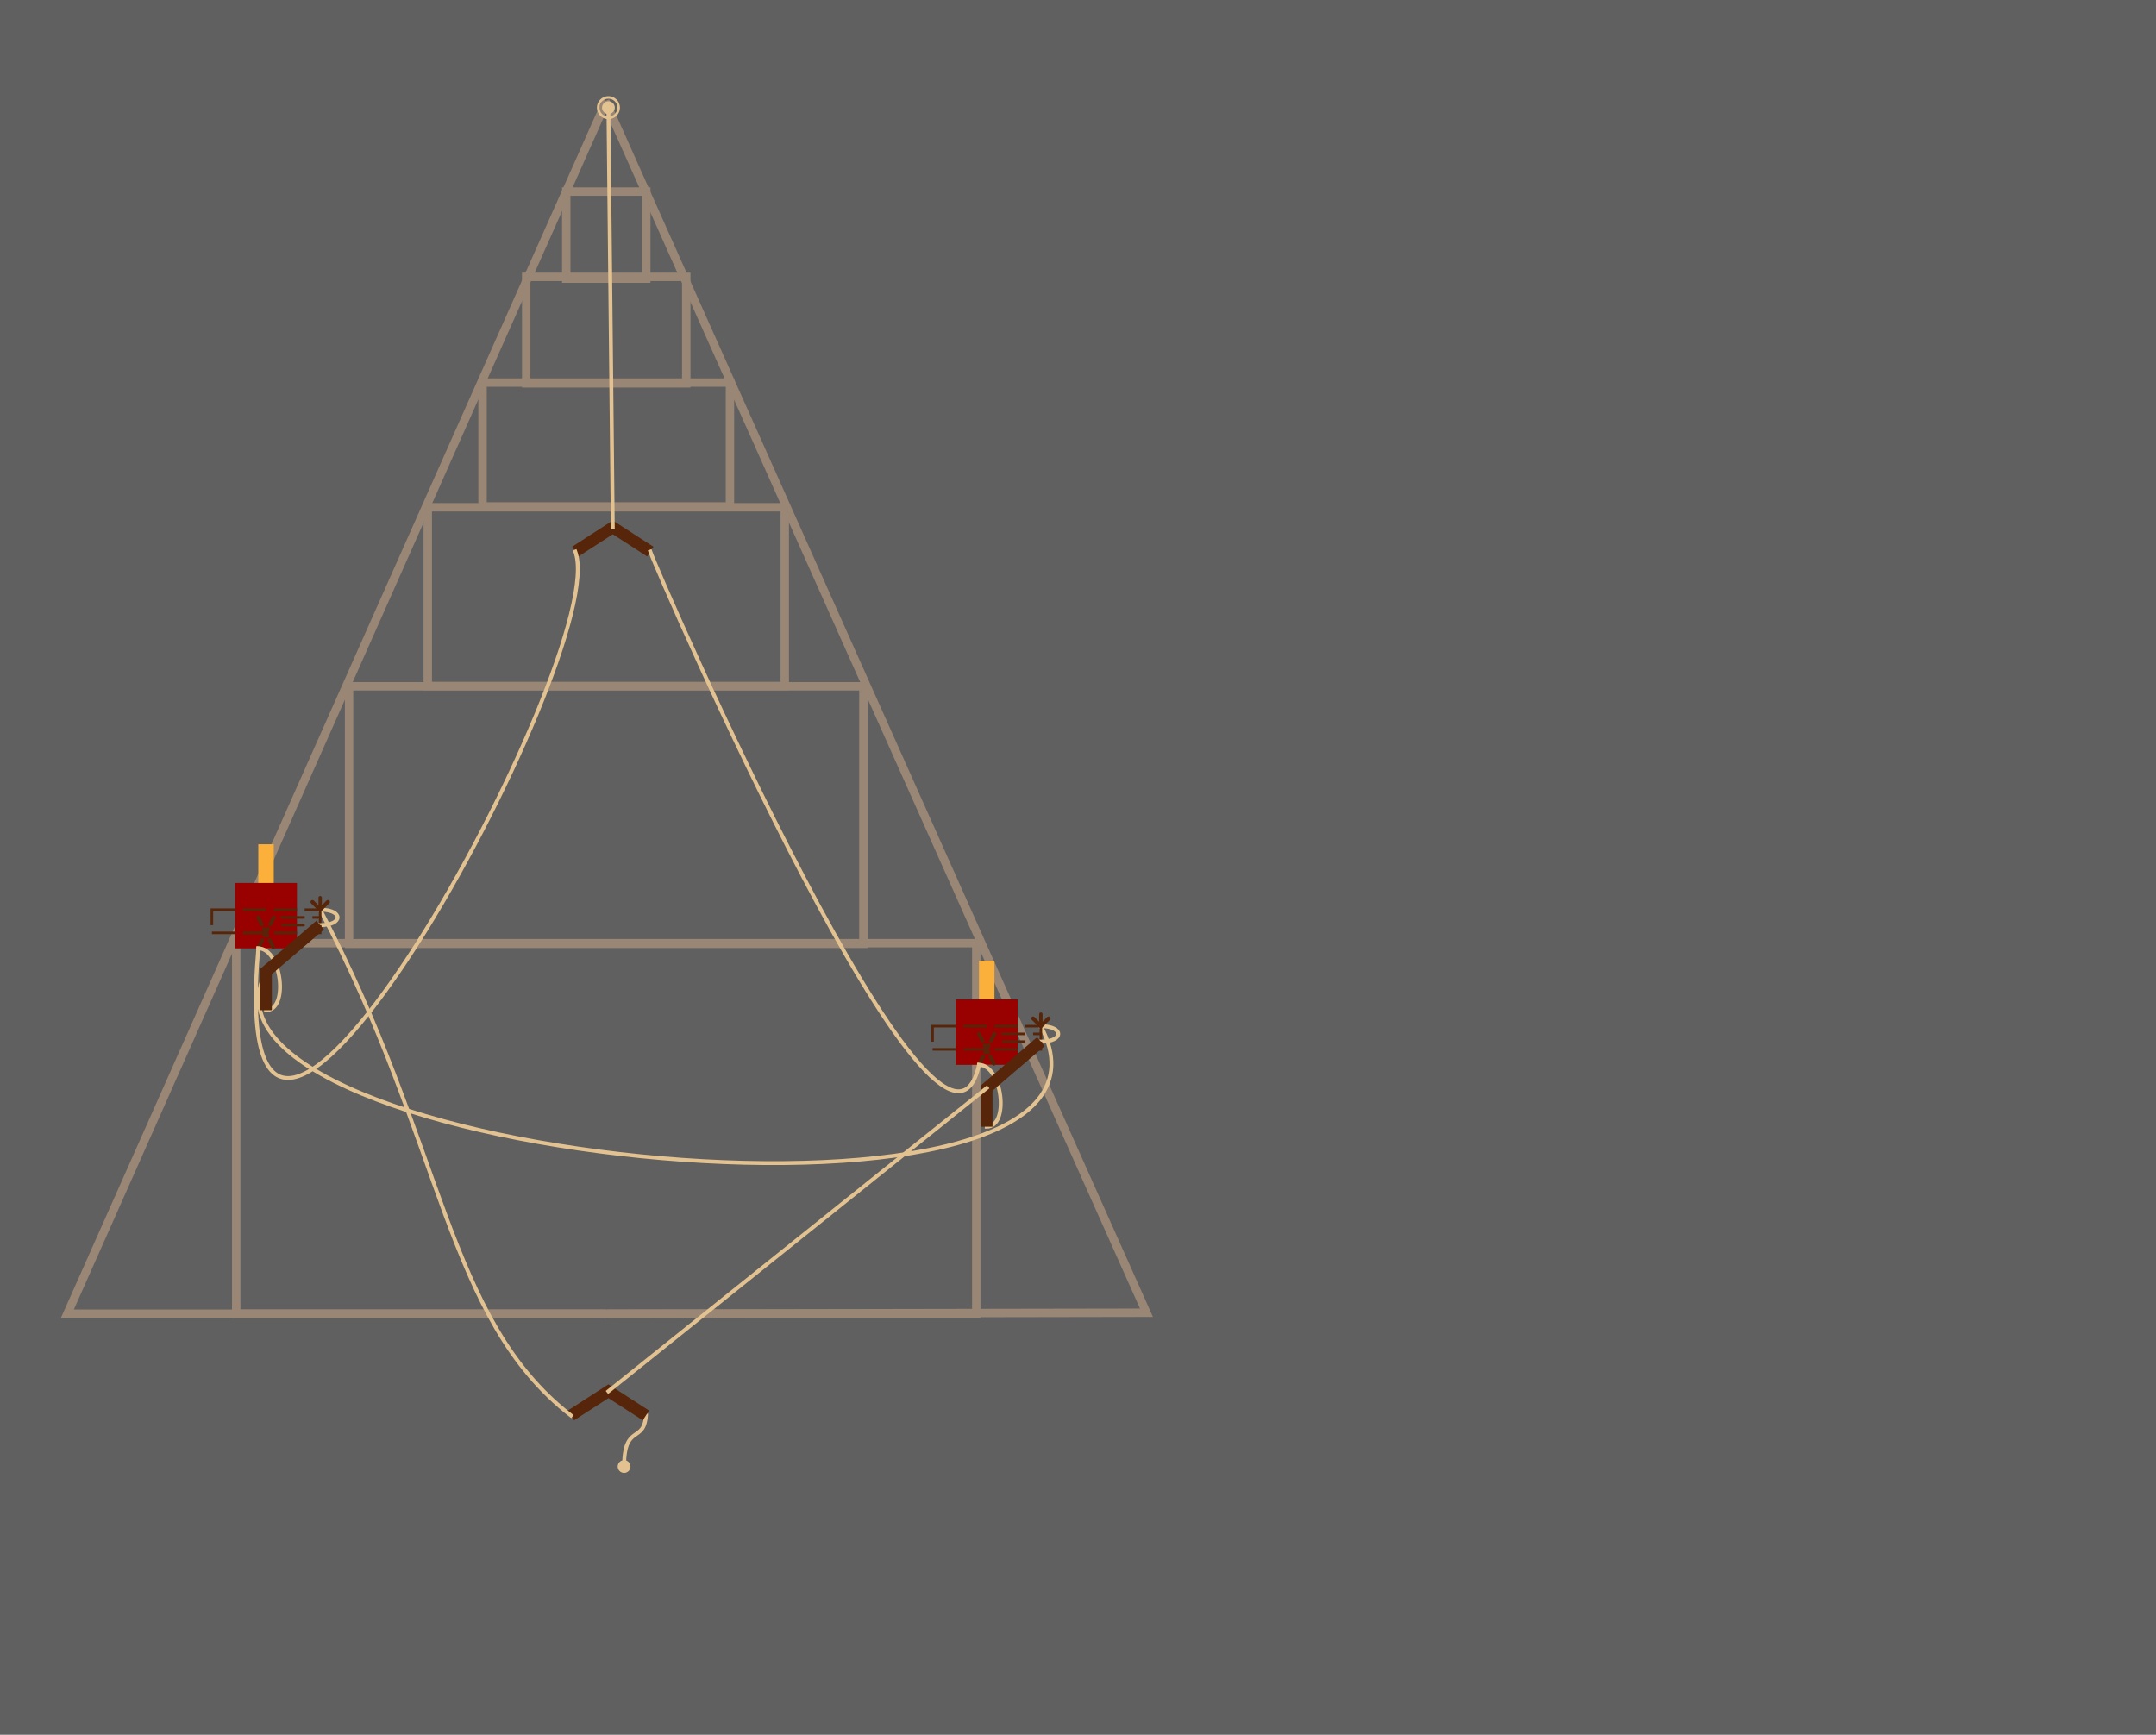
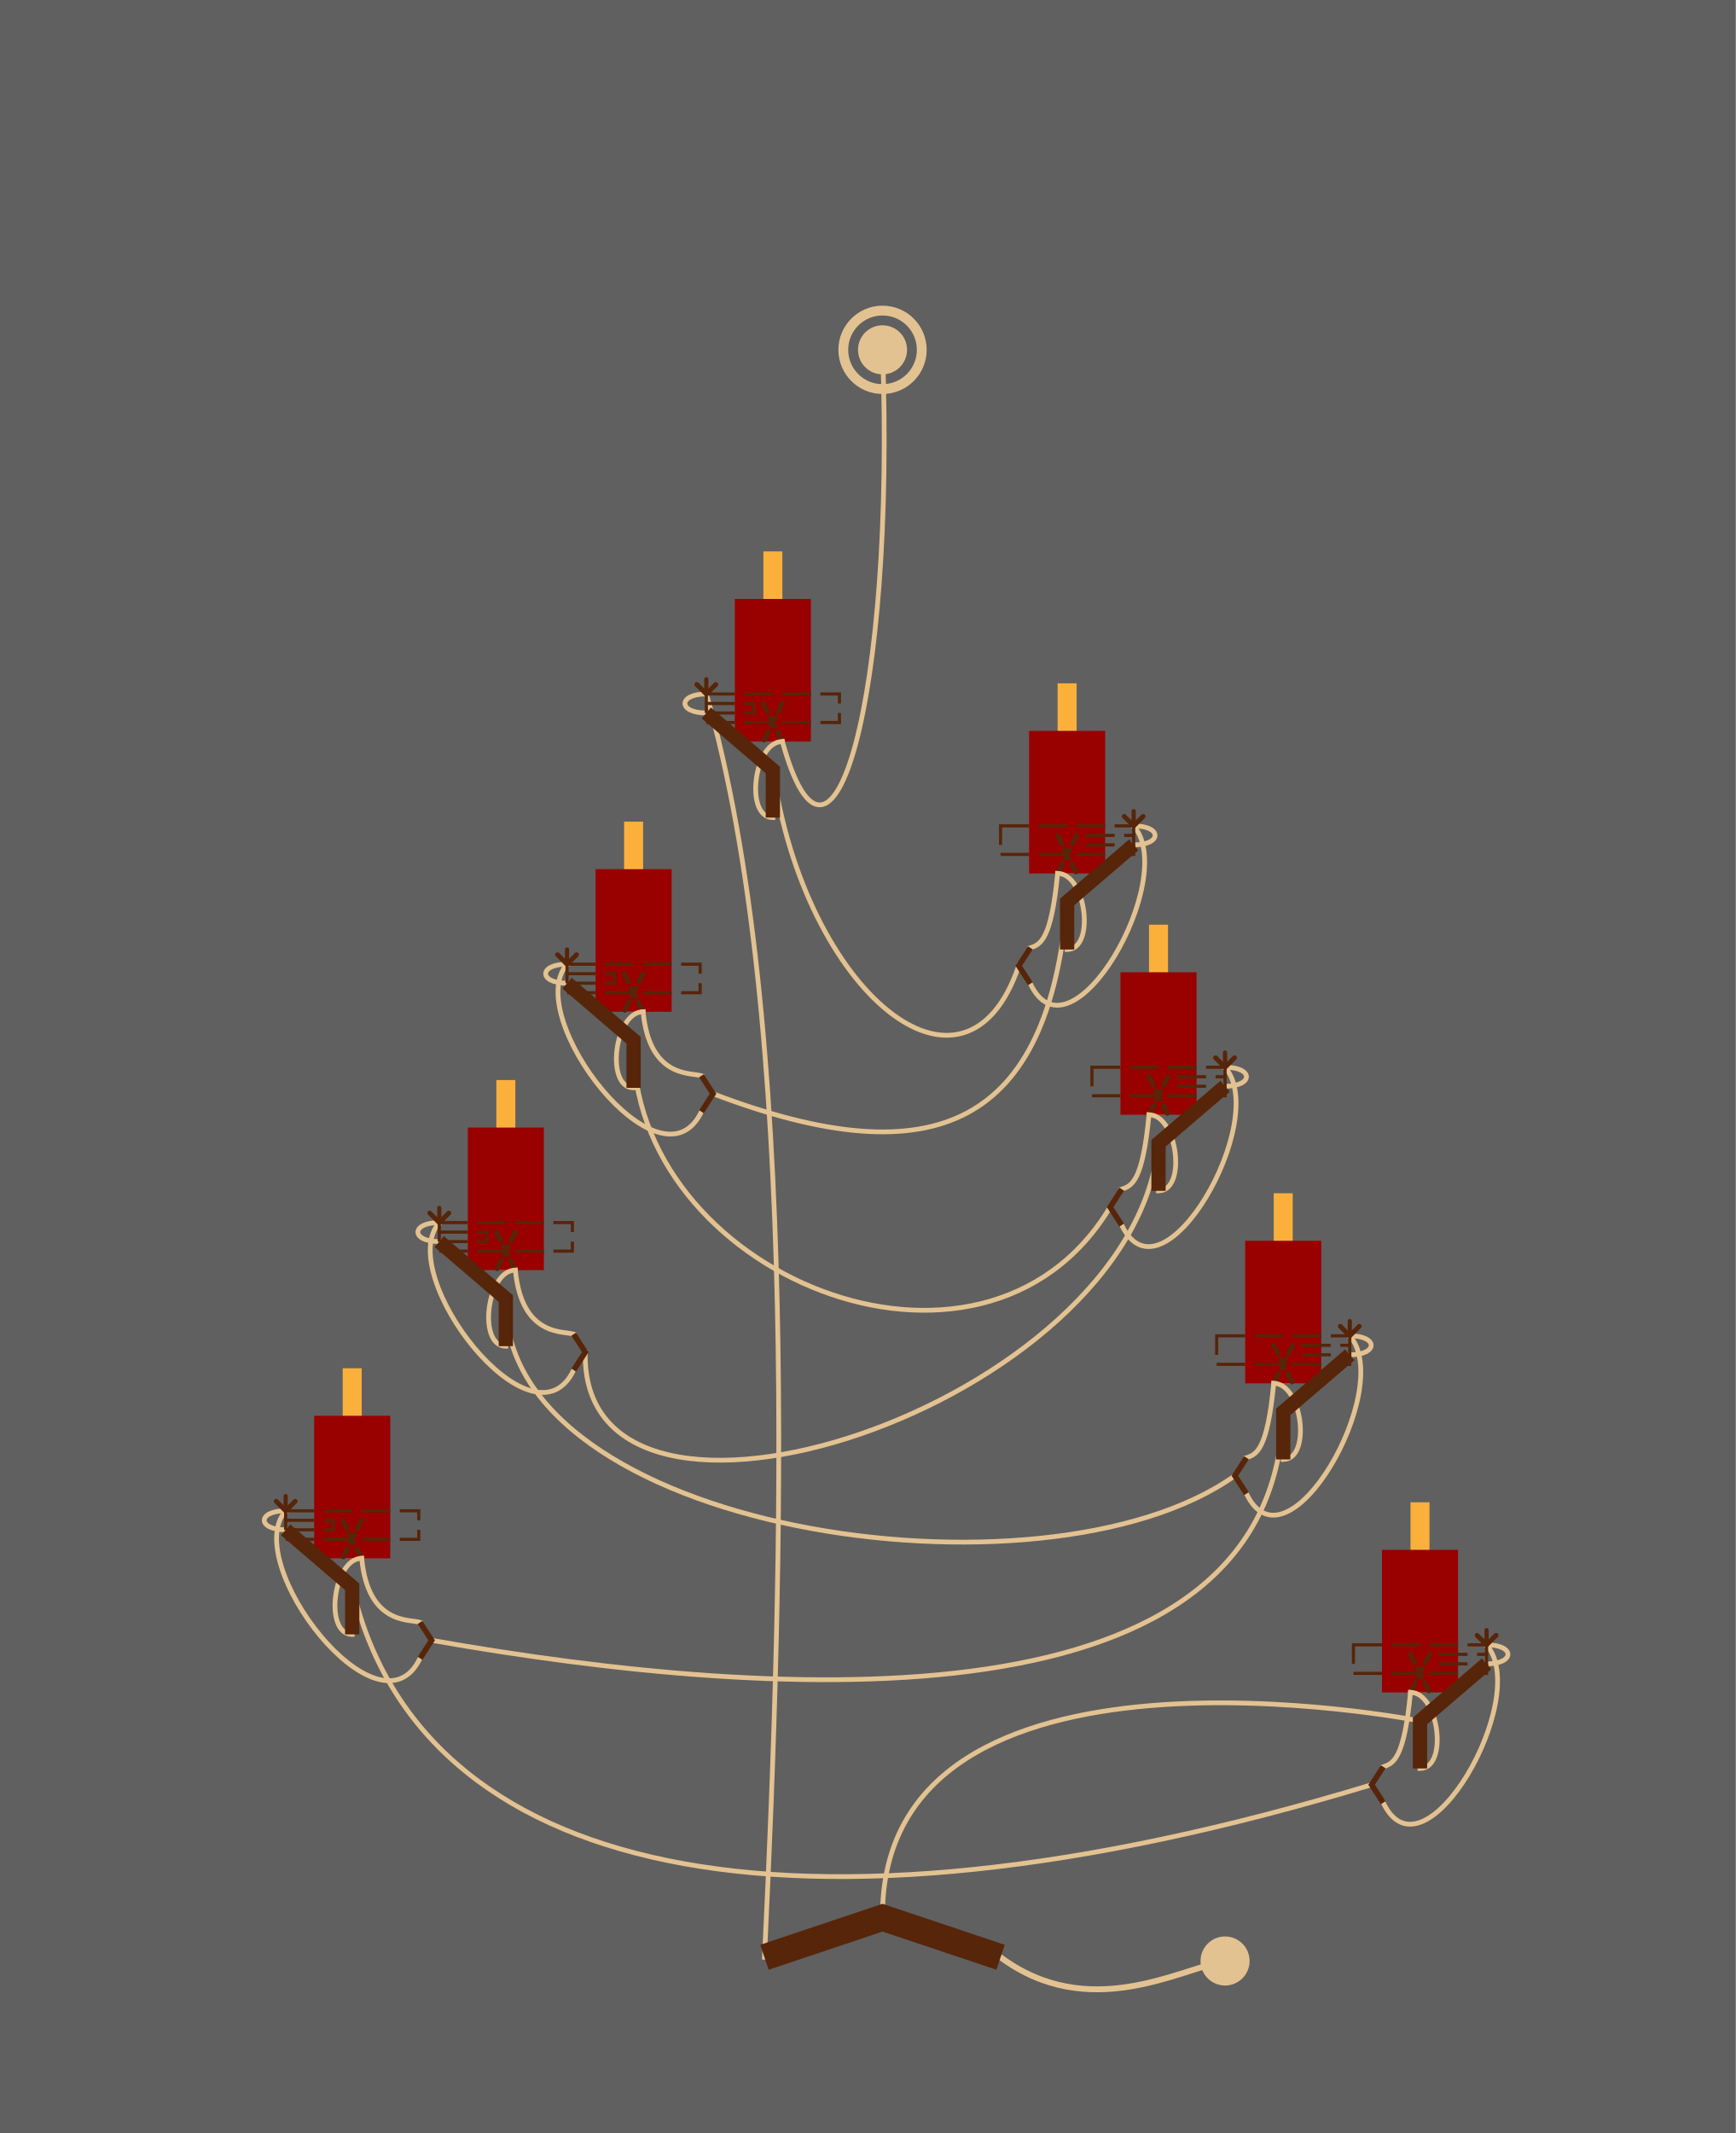
- <svg xmlns="http://www.w3.org/2000/svg" version="1.1" x="0px" y="0px" width="256px" height="206px" viewBox="0 0 256 206" enable-background="new 0 0 256 206" xml:space="preserve">
+ <svg xmlns="http://www.w3.org/2000/svg" version="1.1" x="0px" y="0px" width="167.667px" height="206px" viewBox="0 0 167.667 206" enable-background="new 0 0 167.667 206" xml:space="preserve">
  <g id="Background">
-     <rect fill="#606060" width="256" height="206" />
+     <rect fill="#606060" width="167.667" height="206" />
  </g>
-   <g id="Ebene_5">
-     <polyline fill="none" stroke="#998675" stroke-miterlimit="10" points="72,12 8,156 72,156  " />
-     <polyline fill="none" stroke="#998675" stroke-miterlimit="10" points="71.872,12 136.128,155.886 72.128,156  " />
-     <rect x="28.047" y="112" fill="none" stroke="#998675" stroke-miterlimit="10" width="87.875" height="44" />
-     <rect x="41.449" y="81.497" fill="none" stroke="#998675" stroke-miterlimit="10" width="61.071" height="30.579" />
-     <rect x="50.791" y="60.238" fill="none" stroke="#998675" stroke-miterlimit="10" width="42.389" height="21.225" />
-     <rect x="57.297" y="45.43" fill="none" stroke="#998675" stroke-miterlimit="10" width="29.376" height="14.709" />
-     <rect x="62.483" y="32.875" fill="none" stroke="#998675" stroke-miterlimit="10" width="19.003" height="12.647" />
-     <rect x="67.235" y="22.75" fill="none" stroke="#998675" stroke-miterlimit="10" width="9.5" height="10.337" />
+   <g id="Ebene_5" display="none">
+     <polyline display="inline" fill="none" stroke="#998675" stroke-miterlimit="10" points="72,12 8,156 72,156  " />
+     <polyline display="inline" fill="none" stroke="#998675" stroke-miterlimit="10" points="71.872,12 136.128,155.886 72.128,156     " />
+     <rect x="28.047" y="112" display="inline" fill="none" stroke="#998675" stroke-miterlimit="10" width="87.875" height="44" />
+     <rect x="41.449" y="81.497" display="inline" fill="none" stroke="#998675" stroke-miterlimit="10" width="61.071" height="30.579" />
+     <rect x="50.791" y="60.238" display="inline" fill="none" stroke="#998675" stroke-miterlimit="10" width="42.389" height="21.225" />
+     <rect x="57.297" y="45.43" display="inline" fill="none" stroke="#998675" stroke-miterlimit="10" width="29.376" height="14.709" />
+     <rect x="62.483" y="32.875" display="inline" fill="none" stroke="#998675" stroke-miterlimit="10" width="19.003" height="12.647" />
+     <rect x="67.235" y="22.75" display="inline" fill="none" stroke="#998675" stroke-miterlimit="10" width="9.5" height="10.337" />
  </g>
  <g id="clip8">
    <g id="D">
-       <rect x="116.243" y="114.088" fill="#FBB03B" width="1.836" height="12.358" />
-       <rect x="113.488" y="118.68" fill="#990000" width="7.347" height="7.767" />
-       <line fill="none" stroke="#572509" stroke-width="0.456" stroke-linecap="round" stroke-linejoin="round" stroke-miterlimit="10" stroke-dasharray="0.913,0.609" x1="116.243" y1="122.773" x2="118.079" y2="126.446" />
-       <line fill="none" stroke="#572509" stroke-width="0.456" stroke-linecap="round" stroke-linejoin="round" stroke-miterlimit="10" stroke-dasharray="0.913,0.609" x1="118.079" y1="122.773" x2="116.243" y2="126.446" />
-       <rect x="30.669" y="100.255" fill="#FBB03B" width="1.836" height="12.358" />
-       <rect x="27.914" y="104.847" fill="#990000" width="7.347" height="7.767" />
-       <line fill="none" stroke="#572509" stroke-width="0.456" stroke-linecap="round" stroke-linejoin="round" stroke-miterlimit="10" stroke-dasharray="0.913,0.609" x1="30.669" y1="108.94" x2="32.505" y2="112.613" />
-       <line fill="none" stroke="#572509" stroke-width="0.456" stroke-linecap="round" stroke-linejoin="round" stroke-miterlimit="10" stroke-dasharray="0.913,0.609" x1="32.505" y1="108.94" x2="30.669" y2="112.613" />
+       <rect x="136.243" y="145.088" fill="#FBB03B" width="1.836" height="18.358" />
+       <rect x="133.488" y="149.68" fill="#990000" width="7.347" height="13.767" />
+       <line fill="none" stroke="#572509" stroke-width="0.456" stroke-linecap="round" stroke-linejoin="round" stroke-miterlimit="10" stroke-dasharray="0.913,0.609" x1="136.243" y1="159.773" x2="138.079" y2="163.446" />
+       <line fill="none" stroke="#572509" stroke-width="0.456" stroke-linecap="round" stroke-linejoin="round" stroke-miterlimit="10" stroke-dasharray="0.913,0.609" x1="138.079" y1="159.773" x2="136.243" y2="163.446" />
+       <rect x="123.031" y="115.241" fill="#FBB03B" width="1.836" height="18.358" />
+       <rect x="120.276" y="119.833" fill="#990000" width="7.347" height="13.767" />
+       <line fill="none" stroke="#572509" stroke-width="0.456" stroke-linecap="round" stroke-linejoin="round" stroke-miterlimit="10" stroke-dasharray="0.913,0.609" x1="123.031" y1="129.927" x2="124.867" y2="133.6" />
+       <line fill="none" stroke="#572509" stroke-width="0.456" stroke-linecap="round" stroke-linejoin="round" stroke-miterlimit="10" stroke-dasharray="0.913,0.609" x1="124.867" y1="129.927" x2="123.031" y2="133.6" />
+       <rect x="33.103" y="132.142" fill="#FBB03B" width="1.836" height="18.358" />
+       <rect x="30.347" y="136.733" fill="#990000" width="7.347" height="13.767" />
+       <line fill="none" stroke="#572509" stroke-width="0.456" stroke-linecap="round" stroke-linejoin="round" stroke-miterlimit="10" stroke-dasharray="0.913,0.609" x1="34.938" y1="146.827" x2="33.103" y2="150.5" />
+       <line fill="none" stroke="#572509" stroke-width="0.456" stroke-linecap="round" stroke-linejoin="round" stroke-miterlimit="10" stroke-dasharray="0.913,0.609" x1="33.103" y1="146.827" x2="34.938" y2="150.5" />
+       <rect x="47.942" y="104.307" fill="#FBB03B" width="1.836" height="18.358" />
+       <rect x="45.186" y="108.898" fill="#990000" width="7.347" height="13.767" />
+       <line fill="none" stroke="#572509" stroke-width="0.456" stroke-linecap="round" stroke-linejoin="round" stroke-miterlimit="10" stroke-dasharray="0.913,0.609" x1="49.778" y1="118.992" x2="47.942" y2="122.665" />
+       <line fill="none" stroke="#572509" stroke-width="0.456" stroke-linecap="round" stroke-linejoin="round" stroke-miterlimit="10" stroke-dasharray="0.913,0.609" x1="47.942" y1="118.992" x2="49.778" y2="122.665" />
+       <rect x="60.283" y="79.352" fill="#FBB03B" width="1.836" height="18.359" />
+       <rect x="57.527" y="83.943" fill="#990000" width="7.347" height="13.768" />
+       <line fill="none" stroke="#572509" stroke-width="0.456" stroke-linecap="round" stroke-linejoin="round" stroke-miterlimit="10" stroke-dasharray="0.913,0.609" x1="62.119" y1="94.037" x2="60.283" y2="97.711" />
+       <line fill="none" stroke="#572509" stroke-width="0.456" stroke-linecap="round" stroke-linejoin="round" stroke-miterlimit="10" stroke-dasharray="0.913,0.609" x1="60.283" y1="94.037" x2="62.119" y2="97.711" />
+       <rect x="102.157" y="65.994" fill="#FBB03B" width="1.836" height="18.357" />
+       <rect x="99.402" y="70.586" fill="#990000" width="7.347" height="13.766" />
+       <line fill="none" stroke="#572509" stroke-width="0.456" stroke-linecap="round" stroke-linejoin="round" stroke-miterlimit="10" stroke-dasharray="0.913,0.609" x1="102.157" y1="80.68" x2="103.993" y2="84.352" />
+       <line fill="none" stroke="#572509" stroke-width="0.456" stroke-linecap="round" stroke-linejoin="round" stroke-miterlimit="10" stroke-dasharray="0.913,0.609" x1="103.993" y1="80.68" x2="102.157" y2="84.352" />
+       <rect x="110.984" y="89.305" fill="#FBB03B" width="1.836" height="18.358" />
+       <rect x="108.229" y="93.896" fill="#990000" width="7.347" height="13.767" />
+       <line fill="none" stroke="#572509" stroke-width="0.456" stroke-linecap="round" stroke-linejoin="round" stroke-miterlimit="10" stroke-dasharray="0.913,0.609" x1="110.984" y1="103.99" x2="112.82" y2="107.663" />
+       <line fill="none" stroke="#572509" stroke-width="0.456" stroke-linecap="round" stroke-linejoin="round" stroke-miterlimit="10" stroke-dasharray="0.913,0.609" x1="112.82" y1="103.99" x2="110.984" y2="107.663" />
+       <rect x="73.735" y="53.255" fill="#FBB03B" width="1.836" height="18.358" />
+       <rect x="70.979" y="57.847" fill="#990000" width="7.347" height="13.767" />
+       <line fill="none" stroke="#572509" stroke-width="0.456" stroke-linecap="round" stroke-linejoin="round" stroke-miterlimit="10" stroke-dasharray="0.913,0.609" x1="75.571" y1="67.94" x2="73.735" y2="71.613" />
+       <line fill="none" stroke="#572509" stroke-width="0.456" stroke-linecap="round" stroke-linejoin="round" stroke-miterlimit="10" stroke-dasharray="0.913,0.609" x1="73.735" y1="67.94" x2="75.571" y2="71.613" />
    </g>
    <g id="I">
-       <circle fill="#E3C291" stroke="#E3C291" stroke-width="0.304" stroke-linecap="square" stroke-miterlimit="10" cx="72.243" cy="12.783" r="0.608" />
-       <circle fill="none" stroke="#E3C291" stroke-width="0.304" stroke-linecap="square" stroke-miterlimit="10" cx="72.243" cy="12.783" r="1.217" />
-       <circle fill="#E3C291" stroke="#E3C291" stroke-width="0.304" stroke-linecap="square" stroke-miterlimit="10" cx="74.104" cy="174.145" r="0.608" />
-       <rect x="118.998" y="122.773" fill="none" stroke="#572509" stroke-width="0.304" stroke-miterlimit="10" stroke-dasharray="2.755,0.918" width="4.592" height="0.918" />
-       <path fill="none" stroke="#E3C291" stroke-width="0.459" stroke-linecap="square" stroke-miterlimit="10" d="M123.59,123.691    c2.755,0,2.755-1.836,0-1.836" />
-       <path fill="none" stroke="#E3C291" stroke-width="0.459" stroke-linecap="square" stroke-miterlimit="10" d="M123.59,121.855    c14.66,27.77-104.09,16.197-92.002-6.487" />
-       <path fill="none" stroke="#E3C291" stroke-width="0.459" stroke-linecap="square" stroke-miterlimit="10" d="M116.243,126.446    c2.755,0,3.674,7.348,0.919,7.348" />
-       <path fill="none" stroke="#E3C291" stroke-width="0.459" stroke-linecap="square" stroke-miterlimit="10" d="M74.104,174.145    c0-5.131,2.358-2.7,2.593-6.062" />
-       <line fill="none" stroke="#572509" stroke-width="0.404" stroke-linecap="round" stroke-linejoin="round" stroke-miterlimit="10" x1="123.59" y1="120.433" x2="123.59" y2="121.855" />
-       <polyline fill="none" stroke="#572509" stroke-width="0.459" stroke-linecap="round" stroke-linejoin="round" stroke-miterlimit="10" points="    122.671,120.937 123.59,121.855 124.508,120.937   " />
-       <polyline fill="none" stroke="#572509" stroke-width="1.377" stroke-miterlimit="10" points="123.59,123.691 117.162,129.201     117.162,133.794   " />
-       <polyline fill="none" stroke="#572509" stroke-width="1.377" stroke-miterlimit="10" points="67.79,168.083 72.243,165.206     76.697,168.083   " />
-       <polyline fill="none" stroke="#572509" stroke-width="1.377" stroke-miterlimit="10" points="68.308,65.5 72.761,62.623     77.215,65.5   " />
-       <rect x="110.732" y="121.855" fill="none" stroke="#572509" stroke-width="0.304" stroke-miterlimit="10" stroke-dasharray="2.755,0.918" width="12.857" height="2.755" />
-       <line fill="none" stroke="#E3C291" stroke-width="0.459" stroke-linecap="square" stroke-miterlimit="10" x1="72.243" y1="165.206" x2="117.162" y2="129.201" />
-       <path fill="none" stroke="#E3C291" stroke-width="0.459" stroke-linecap="square" stroke-miterlimit="10" d="M77.215,65.5    c0.833,2.503,34.771,80.5,39.028,60.946" />
-       <rect x="33.424" y="108.94" fill="none" stroke="#572509" stroke-width="0.304" stroke-miterlimit="10" stroke-dasharray="2.755,0.918" width="4.592" height="0.918" />
-       <path fill="none" stroke="#E3C291" stroke-width="0.459" stroke-linecap="square" stroke-miterlimit="10" d="M38.016,109.858    c2.755,0,2.755-1.836,0-1.836" />
-       <path fill="none" stroke="#E3C291" stroke-width="0.459" stroke-linecap="square" stroke-miterlimit="10" d="M38.016,108.022    c14.66,27.77,14.941,48.561,29.774,60.061" />
-       <path fill="none" stroke="#E3C291" stroke-width="0.459" stroke-linecap="square" stroke-miterlimit="10" d="M30.669,112.613    c2.755,0,3.674,7.348,0.919,7.348" />
-       <line fill="none" stroke="#572509" stroke-width="0.404" stroke-linecap="round" stroke-linejoin="round" stroke-miterlimit="10" x1="38.016" y1="106.6" x2="38.016" y2="108.022" />
-       <polyline fill="none" stroke="#572509" stroke-width="0.459" stroke-linecap="round" stroke-linejoin="round" stroke-miterlimit="10" points="    37.097,107.104 38.016,108.022 38.934,107.104   " />
-       <polyline fill="none" stroke="#572509" stroke-width="1.377" stroke-miterlimit="10" points="38.016,109.858 31.588,115.368     31.588,119.961   " />
-       <rect x="25.158" y="108.022" fill="none" stroke="#572509" stroke-width="0.304" stroke-miterlimit="10" stroke-dasharray="2.755,0.918" width="12.857" height="2.755" />
-       <path fill="none" stroke="#E3C291" stroke-width="0.459" stroke-linecap="square" stroke-miterlimit="10" d="M68.308,65.5    c4.454,11.833-41.974,96.667-37.639,47.113" />
-       <line fill="none" stroke="#E3C291" stroke-width="0.459" stroke-linecap="square" stroke-miterlimit="10" x1="72.761" y1="62.623" x2="72.243" y2="12.783" />
+       <path fill="none" stroke="#E3C291" stroke-width="0.459" stroke-linecap="square" stroke-miterlimit="10" d="M143.59,160.691    c2.755,0,2.755-1.836,0-1.836" />
+       <path fill="none" stroke="#E3C291" stroke-width="0.459" stroke-linecap="square" stroke-miterlimit="10" d="M136.243,163.446    c2.755,0,3.674,7.348,0.919,7.348" />
+       <path fill="none" stroke="#E3C291" stroke-width="0.567" stroke-linecap="square" stroke-miterlimit="10" d="M118.331,189.388    c-4.394,0.797-13.164,5.945-21.684-0.359" />
+       <path fill="none" stroke="#E3C291" stroke-width="0.459" stroke-linecap="square" stroke-miterlimit="10" d="M85.243,185.206    c-0.239-29.275,51.919-19.005,51.919-19.005" />
+       <path fill="none" stroke="#E3C291" stroke-width="0.459" stroke-linecap="square" stroke-miterlimit="10" d="M133.608,170.632    c0.975-0.325,2.017-0.73,2.635-7.186" />
+       <path fill="none" stroke="#E3C291" stroke-width="0.459" stroke-linecap="square" stroke-miterlimit="10" d="M68.225,68.858    c-2.755,0-2.755-1.836,0-1.836" />
+       <path fill="none" stroke="#E3C291" stroke-width="0.459" stroke-linecap="square" stroke-miterlimit="10" d="M68.225,67.022    c9.01,31.216,7.388,85.107,5.617,122.006" />
+       <path fill="none" stroke="#E3C291" stroke-width="0.459" stroke-linecap="square" stroke-miterlimit="10" d="M75.571,71.613    c-2.755,0-3.674,7.348-0.919,7.348" />
+       <path fill="none" stroke="#E3C291" stroke-width="0.459" stroke-linecap="square" stroke-miterlimit="10" d="M85.245,33.785    c1.251,33.526-4.895,55.161-9.673,37.829" />
+       <path fill="none" stroke="#E3C291" stroke-width="0.459" stroke-linecap="square" stroke-miterlimit="10" d="M143.59,158.855    c4.41,5.02-6.056,23.457-9.981,15.245" />
+       <path fill="none" stroke="#E3C291" stroke-width="0.459" stroke-linecap="square" stroke-miterlimit="10" d="M130.378,130.845    c2.755,0,2.755-1.836,0-1.836" />
+       <path fill="none" stroke="#E3C291" stroke-width="0.459" stroke-linecap="square" stroke-miterlimit="10" d="M123.031,133.6    c2.755,0,3.674,7.348,0.919,7.348" />
+       <path fill="none" stroke="#E3C291" stroke-width="0.459" stroke-linecap="square" stroke-miterlimit="10" d="M120.396,140.785    c0.975-0.325,2.017-0.73,2.635-7.186" />
+       <path fill="none" stroke="#E3C291" stroke-width="0.459" stroke-linecap="square" stroke-miterlimit="10" d="M130.378,129.009    c4.41,5.02-6.056,23.457-9.981,15.245" />
+       <path fill="none" stroke="#E3C291" stroke-width="0.459" stroke-linecap="square" stroke-miterlimit="10" d="M27.592,147.745    c-2.755,0-2.755-1.836,0-1.836" />
+       <path fill="none" stroke="#E3C291" stroke-width="0.459" stroke-linecap="square" stroke-miterlimit="10" d="M34.938,150.5    c-2.755,0-3.674,7.348-0.919,7.348" />
+       <path fill="none" stroke="#E3C291" stroke-width="0.459" stroke-linecap="square" stroke-miterlimit="10" d="M40.573,156.686    c-0.975-0.325-5.017,0.27-5.635-6.186" />
+       <path fill="none" stroke="#E3C291" stroke-width="0.459" stroke-linecap="square" stroke-miterlimit="10" d="M27.592,145.909    c-4.41,5.02,9.056,22.457,12.981,14.245" />
+       <path fill="none" stroke="#E3C291" stroke-width="0.459" stroke-linecap="square" stroke-miterlimit="10" d="M42.431,119.91    c-2.755,0-2.755-1.836,0-1.836" />
+       <path fill="none" stroke="#E3C291" stroke-width="0.459" stroke-linecap="square" stroke-miterlimit="10" d="M49.778,122.665    c-2.755,0-3.674,7.348-0.919,7.348" />
+       <path fill="none" stroke="#E3C291" stroke-width="0.459" stroke-linecap="square" stroke-miterlimit="10" d="M55.413,128.851    c-0.975-0.325-5.017,0.27-5.635-6.186" />
+       <path fill="none" stroke="#E3C291" stroke-width="0.459" stroke-linecap="square" stroke-miterlimit="10" d="M42.431,118.074    c-4.41,5.02,9.056,22.457,12.981,14.245" />
+       <path fill="none" stroke="#E3C291" stroke-width="0.459" stroke-linecap="square" stroke-miterlimit="10" d="M54.772,94.955    c-2.755,0-2.755-1.836,0-1.836" />
+       <path fill="none" stroke="#E3C291" stroke-width="0.459" stroke-linecap="square" stroke-miterlimit="10" d="M62.119,97.711    c-2.755,0-3.674,7.348-0.919,7.348" />
+       <path fill="none" stroke="#E3C291" stroke-width="0.459" stroke-linecap="square" stroke-miterlimit="10" d="M67.754,103.896    c-0.975-0.326-5.017,0.27-5.635-6.186" />
+       <path fill="none" stroke="#E3C291" stroke-width="0.459" stroke-linecap="square" stroke-miterlimit="10" d="M54.772,93.119    c-4.41,5.02,9.056,22.457,12.981,14.246" />
+       <path fill="none" stroke="#E3C291" stroke-width="0.459" stroke-linecap="square" stroke-miterlimit="10" d="M109.504,81.598    c2.755,0,2.755-1.836,0-1.836" />
+       <path fill="none" stroke="#E3C291" stroke-width="0.459" stroke-linecap="square" stroke-miterlimit="10" d="M102.157,84.352    c2.755,0,3.674,7.348,0.919,7.348" />
+       <path fill="none" stroke="#E3C291" stroke-width="0.459" stroke-linecap="square" stroke-miterlimit="10" d="M99.522,91.537    c0.975-0.324,2.017-0.73,2.635-7.186" />
+       <path fill="none" stroke="#E3C291" stroke-width="0.459" stroke-linecap="square" stroke-miterlimit="10" d="M109.504,79.762    c4.41,5.02-6.056,23.457-9.981,15.244" />
+       <path fill="none" stroke="#E3C291" stroke-width="0.459" stroke-linecap="square" stroke-miterlimit="10" d="M118.331,104.908    c2.755,0,2.755-1.836,0-1.836" />
+       <path fill="none" stroke="#E3C291" stroke-width="0.459" stroke-linecap="square" stroke-miterlimit="10" d="M110.984,107.663    c2.755,0,3.674,7.348,0.919,7.348" />
+       <path fill="none" stroke="#E3C291" stroke-width="0.459" stroke-linecap="square" stroke-miterlimit="10" d="M108.349,114.849    c0.975-0.325,2.017-0.73,2.635-7.186" />
+       <path fill="none" stroke="#E3C291" stroke-width="0.459" stroke-linecap="square" stroke-miterlimit="10" d="M118.331,103.072    c4.41,5.02-6.056,23.457-9.981,15.245" />
+       <path fill="none" stroke="#E3C291" stroke-width="0.459" stroke-linecap="square" stroke-miterlimit="10" d="M132.488,172.366    C76,189.5,40.449,181.125,34.02,153.255" />
+       <path fill="none" stroke="#E3C291" stroke-width="0.459" stroke-linecap="square" stroke-miterlimit="10" d="M123.95,136.354    c-0.919,30.766-48.079,28.092-82.256,22.065" />
+       <path fill="none" stroke="#E3C291" stroke-width="0.459" stroke-linecap="square" stroke-miterlimit="10" d="M119.276,142.52    c-18.436,13.16-70.978,5.403-70.417-17.1" />
+       <path fill="none" stroke="#E3C291" stroke-width="0.459" stroke-linecap="square" stroke-miterlimit="10" d="M111.903,110.418    c-2.399,25.479-55.93,42.67-55.37,20.167" />
+       <path fill="none" stroke="#E3C291" stroke-width="0.459" stroke-linecap="square" stroke-miterlimit="10" d="M107.229,116.583    c-12.354,20.559-46.589,6.386-46.028-16.118" />
+       <path fill="none" stroke="#E3C291" stroke-width="0.459" stroke-linecap="square" stroke-miterlimit="10" d="M103.076,87.107    c-1.826,21.427-12.576,26.767-34.202,18.523" />
+       <circle fill="#E3C291" stroke="#E3C291" stroke-width="0.948" stroke-linecap="square" stroke-miterlimit="10" cx="85.245" cy="33.785" r="1.895" />
+       <circle fill="#E3C291" stroke="#E3C291" stroke-width="0.948" stroke-linecap="square" stroke-miterlimit="10" cx="118.331" cy="189.388" r="1.895" />
+       <circle fill="none" stroke="#E3C291" stroke-width="0.948" stroke-linecap="square" stroke-miterlimit="10" cx="85.245" cy="33.785" r="3.79" />
+       <path fill="none" stroke="#E3C291" stroke-width="0.459" stroke-linecap="square" stroke-miterlimit="10" d="M98.402,93.271    c-5.152,15.264-20.652,2.604-23.75-18.903" />
+       <rect x="138.998" y="159.773" fill="none" stroke="#572509" stroke-width="0.304" stroke-miterlimit="10" stroke-dasharray="2.755,0.918" width="4.592" height="0.918" />
+       <line fill="none" stroke="#572509" stroke-width="0.404" stroke-linecap="round" stroke-linejoin="round" stroke-miterlimit="10" x1="143.59" y1="157.433" x2="143.59" y2="158.855" />
+       <polyline fill="none" stroke="#572509" stroke-width="0.459" stroke-linecap="round" stroke-linejoin="round" stroke-miterlimit="10" points="    142.671,157.937 143.59,158.855 144.508,157.937   " />
+       <polyline fill="none" stroke="#572509" stroke-width="1.377" stroke-miterlimit="10" points="143.59,160.691 137.162,166.201     137.162,170.794   " />
+       <polyline fill="none" stroke="#572509" stroke-width="2.541" stroke-miterlimit="10" points="73.841,189.028 85.243,185.206     96.646,189.028   " />
+       <polyline fill="none" stroke="#572509" stroke-width="0.536" stroke-miterlimit="10" points="133.608,174.101 132.488,172.366     133.608,170.632   " />
+       <rect x="130.732" y="158.855" fill="none" stroke="#572509" stroke-width="0.304" stroke-miterlimit="10" stroke-dasharray="2.755,0.918" width="12.857" height="2.755" />
+       <rect x="68.225" y="67.94" fill="none" stroke="#572509" stroke-width="0.304" stroke-miterlimit="10" stroke-dasharray="2.755,0.918" width="4.592" height="0.918" />
+       <line fill="none" stroke="#572509" stroke-width="0.404" stroke-linecap="round" stroke-linejoin="round" stroke-miterlimit="10" x1="68.225" y1="65.6" x2="68.225" y2="67.022" />
+       <polyline fill="none" stroke="#572509" stroke-width="0.459" stroke-linecap="round" stroke-linejoin="round" stroke-miterlimit="10" points="    69.144,66.104 68.225,67.022 67.307,66.104   " />
+       <polyline fill="none" stroke="#572509" stroke-width="1.377" stroke-miterlimit="10" points="68.225,68.858 74.652,74.368     74.652,78.961   " />
+       <rect x="68.225" y="67.022" fill="none" stroke="#572509" stroke-width="0.304" stroke-miterlimit="10" stroke-dasharray="2.755,0.918" width="12.857" height="2.755" />
+       <rect x="125.786" y="129.927" fill="none" stroke="#572509" stroke-width="0.304" stroke-miterlimit="10" stroke-dasharray="2.755,0.918" width="4.592" height="0.918" />
+       <line fill="none" stroke="#572509" stroke-width="0.404" stroke-linecap="round" stroke-linejoin="round" stroke-miterlimit="10" x1="130.378" y1="127.586" x2="130.378" y2="129.009" />
+       <polyline fill="none" stroke="#572509" stroke-width="0.459" stroke-linecap="round" stroke-linejoin="round" stroke-miterlimit="10" points="    129.459,128.09 130.378,129.009 131.296,128.09   " />
+       <polyline fill="none" stroke="#572509" stroke-width="1.377" stroke-miterlimit="10" points="130.378,130.845 123.95,136.354     123.95,140.947   " />
+       <polyline fill="none" stroke="#572509" stroke-width="0.536" stroke-miterlimit="10" points="120.396,144.254 119.276,142.52     120.396,140.785   " />
+       <rect x="117.521" y="129.009" fill="none" stroke="#572509" stroke-width="0.304" stroke-miterlimit="10" stroke-dasharray="2.755,0.918" width="12.857" height="2.755" />
+       <rect x="27.592" y="146.827" fill="none" stroke="#572509" stroke-width="0.304" stroke-miterlimit="10" stroke-dasharray="2.755,0.918" width="4.592" height="0.918" />
+       <line fill="none" stroke="#572509" stroke-width="0.404" stroke-linecap="round" stroke-linejoin="round" stroke-miterlimit="10" x1="27.592" y1="144.486" x2="27.592" y2="145.909" />
+       <polyline fill="none" stroke="#572509" stroke-width="0.459" stroke-linecap="round" stroke-linejoin="round" stroke-miterlimit="10" points="    28.511,144.99 27.592,145.909 26.674,144.99   " />
+       <polyline fill="none" stroke="#572509" stroke-width="1.377" stroke-miterlimit="10" points="27.592,147.745 34.02,153.255     34.02,157.848   " />
+       <polyline fill="none" stroke="#572509" stroke-width="0.536" stroke-miterlimit="10" points="40.573,160.154 41.694,158.42     40.573,156.686   " />
+       <rect x="27.592" y="145.909" fill="none" stroke="#572509" stroke-width="0.304" stroke-miterlimit="10" stroke-dasharray="2.755,0.918" width="12.857" height="2.755" />
+       <rect x="42.431" y="118.992" fill="none" stroke="#572509" stroke-width="0.304" stroke-miterlimit="10" stroke-dasharray="2.755,0.918" width="4.592" height="0.918" />
+       <line fill="none" stroke="#572509" stroke-width="0.404" stroke-linecap="round" stroke-linejoin="round" stroke-miterlimit="10" x1="42.431" y1="116.651" x2="42.431" y2="118.074" />
+       <polyline fill="none" stroke="#572509" stroke-width="0.459" stroke-linecap="round" stroke-linejoin="round" stroke-miterlimit="10" points="    43.35,117.155 42.431,118.074 41.513,117.155   " />
+       <polyline fill="none" stroke="#572509" stroke-width="1.377" stroke-miterlimit="10" points="42.431,119.91 48.859,125.42     48.859,130.013   " />
+       <polyline fill="none" stroke="#572509" stroke-width="0.536" stroke-miterlimit="10" points="55.413,132.319 56.533,130.585     55.413,128.851   " />
+       <rect x="42.431" y="118.074" fill="none" stroke="#572509" stroke-width="0.304" stroke-miterlimit="10" stroke-dasharray="2.755,0.918" width="12.857" height="2.755" />
+       <rect x="54.772" y="94.037" fill="none" stroke="#572509" stroke-width="0.304" stroke-miterlimit="10" stroke-dasharray="2.755,0.918" width="4.592" height="0.918" />
+       <line fill="none" stroke="#572509" stroke-width="0.404" stroke-linecap="round" stroke-linejoin="round" stroke-miterlimit="10" x1="54.772" y1="91.697" x2="54.772" y2="93.119" />
+       <polyline fill="none" stroke="#572509" stroke-width="0.459" stroke-linecap="round" stroke-linejoin="round" stroke-miterlimit="10" points="    55.691,92.201 54.772,93.119 53.854,92.201   " />
+       <polyline fill="none" stroke="#572509" stroke-width="1.377" stroke-miterlimit="10" points="54.772,94.955 61.2,100.465     61.2,105.059   " />
+       <polyline fill="none" stroke="#572509" stroke-width="0.536" stroke-miterlimit="10" points="67.754,107.365 68.875,105.631     67.754,103.896   " />
+       <rect x="54.772" y="93.119" fill="none" stroke="#572509" stroke-width="0.304" stroke-miterlimit="10" stroke-dasharray="2.755,0.918" width="12.857" height="2.756" />
+       <rect x="104.912" y="80.68" fill="none" stroke="#572509" stroke-width="0.304" stroke-miterlimit="10" stroke-dasharray="2.755,0.918" width="4.592" height="0.918" />
+       <line fill="none" stroke="#572509" stroke-width="0.404" stroke-linecap="round" stroke-linejoin="round" stroke-miterlimit="10" x1="109.504" y1="78.338" x2="109.504" y2="79.762" />
+       <polyline fill="none" stroke="#572509" stroke-width="0.459" stroke-linecap="round" stroke-linejoin="round" stroke-miterlimit="10" points="    108.585,78.842 109.504,79.762 110.422,78.842   " />
+       <polyline fill="none" stroke="#572509" stroke-width="1.377" stroke-miterlimit="10" points="109.504,81.598 103.076,87.107     103.076,91.699   " />
+       <polyline fill="none" stroke="#572509" stroke-width="0.536" stroke-miterlimit="10" points="99.522,95.006 98.402,93.271     99.522,91.537   " />
+       <rect x="96.646" y="79.762" fill="none" stroke="#572509" stroke-width="0.304" stroke-miterlimit="10" stroke-dasharray="2.755,0.918" width="12.857" height="2.754" />
+       <rect x="113.739" y="103.99" fill="none" stroke="#572509" stroke-width="0.304" stroke-miterlimit="10" stroke-dasharray="2.755,0.918" width="4.592" height="0.918" />
+       <line fill="none" stroke="#572509" stroke-width="0.404" stroke-linecap="round" stroke-linejoin="round" stroke-miterlimit="10" x1="118.331" y1="101.649" x2="118.331" y2="103.072" />
+       <polyline fill="none" stroke="#572509" stroke-width="0.459" stroke-linecap="round" stroke-linejoin="round" stroke-miterlimit="10" points="    117.412,102.153 118.331,103.072 119.249,102.153   " />
+       <polyline fill="none" stroke="#572509" stroke-width="1.377" stroke-miterlimit="10" points="118.331,104.908 111.903,110.418     111.903,115.011   " />
+       <polyline fill="none" stroke="#572509" stroke-width="0.536" stroke-miterlimit="10" points="108.349,118.317 107.229,116.583     108.349,114.849   " />
+       <rect x="105.473" y="103.072" fill="none" stroke="#572509" stroke-width="0.304" stroke-miterlimit="10" stroke-dasharray="2.755,0.918" width="12.857" height="2.755" />
    </g>
  </g>
</svg>
